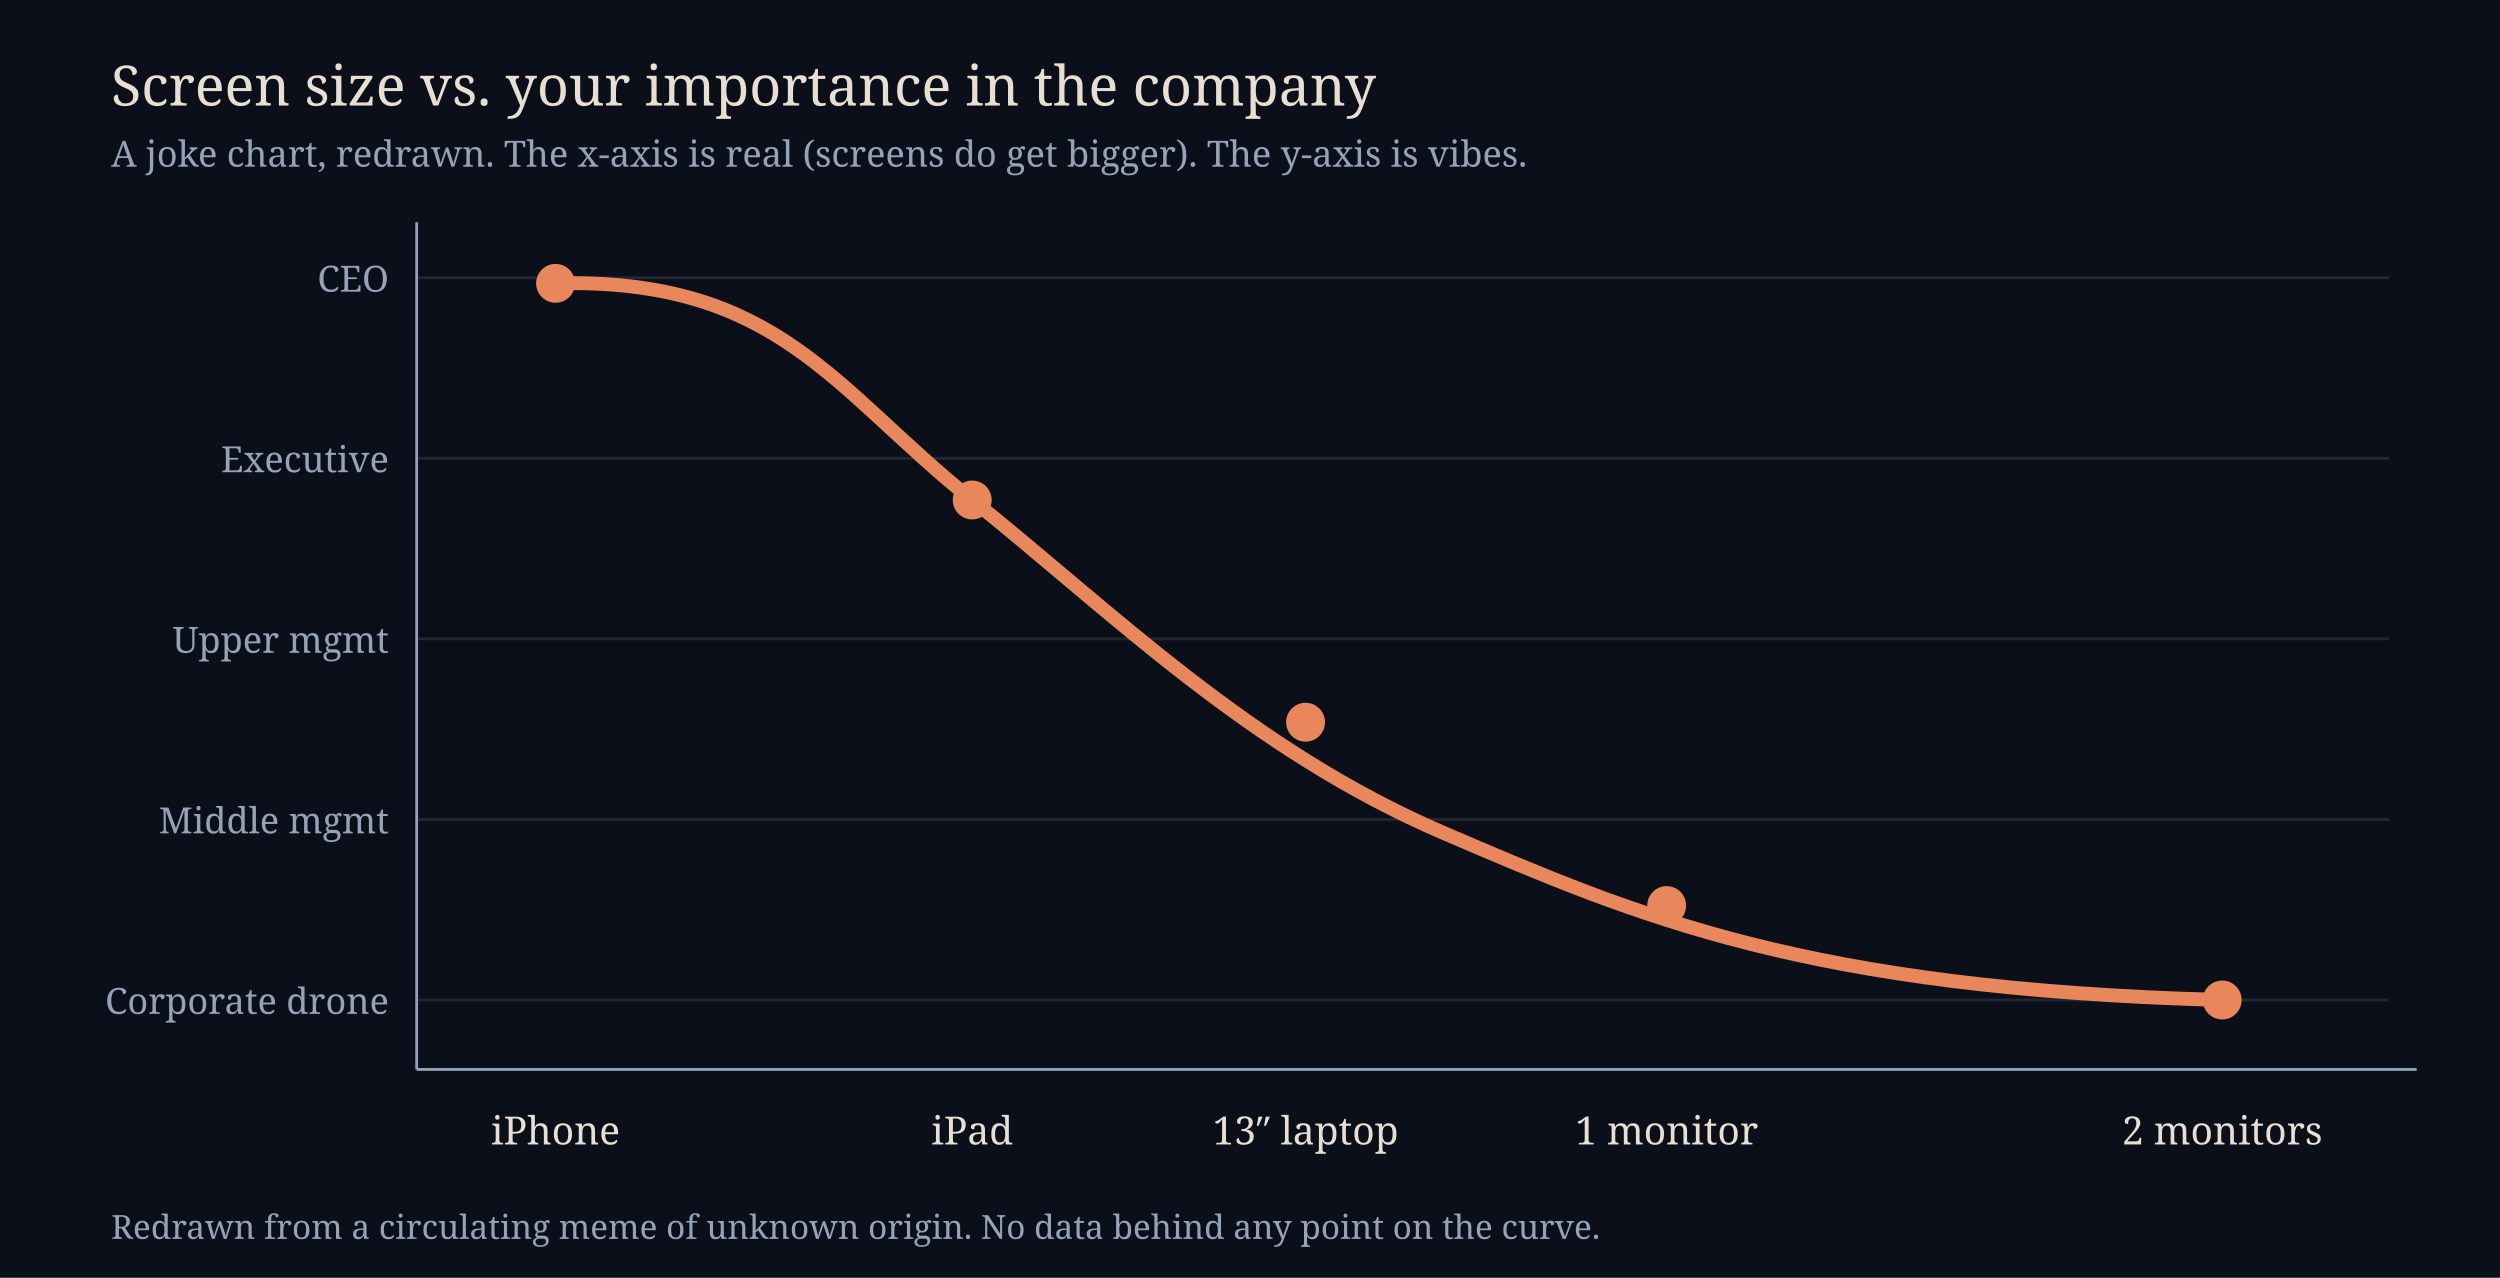
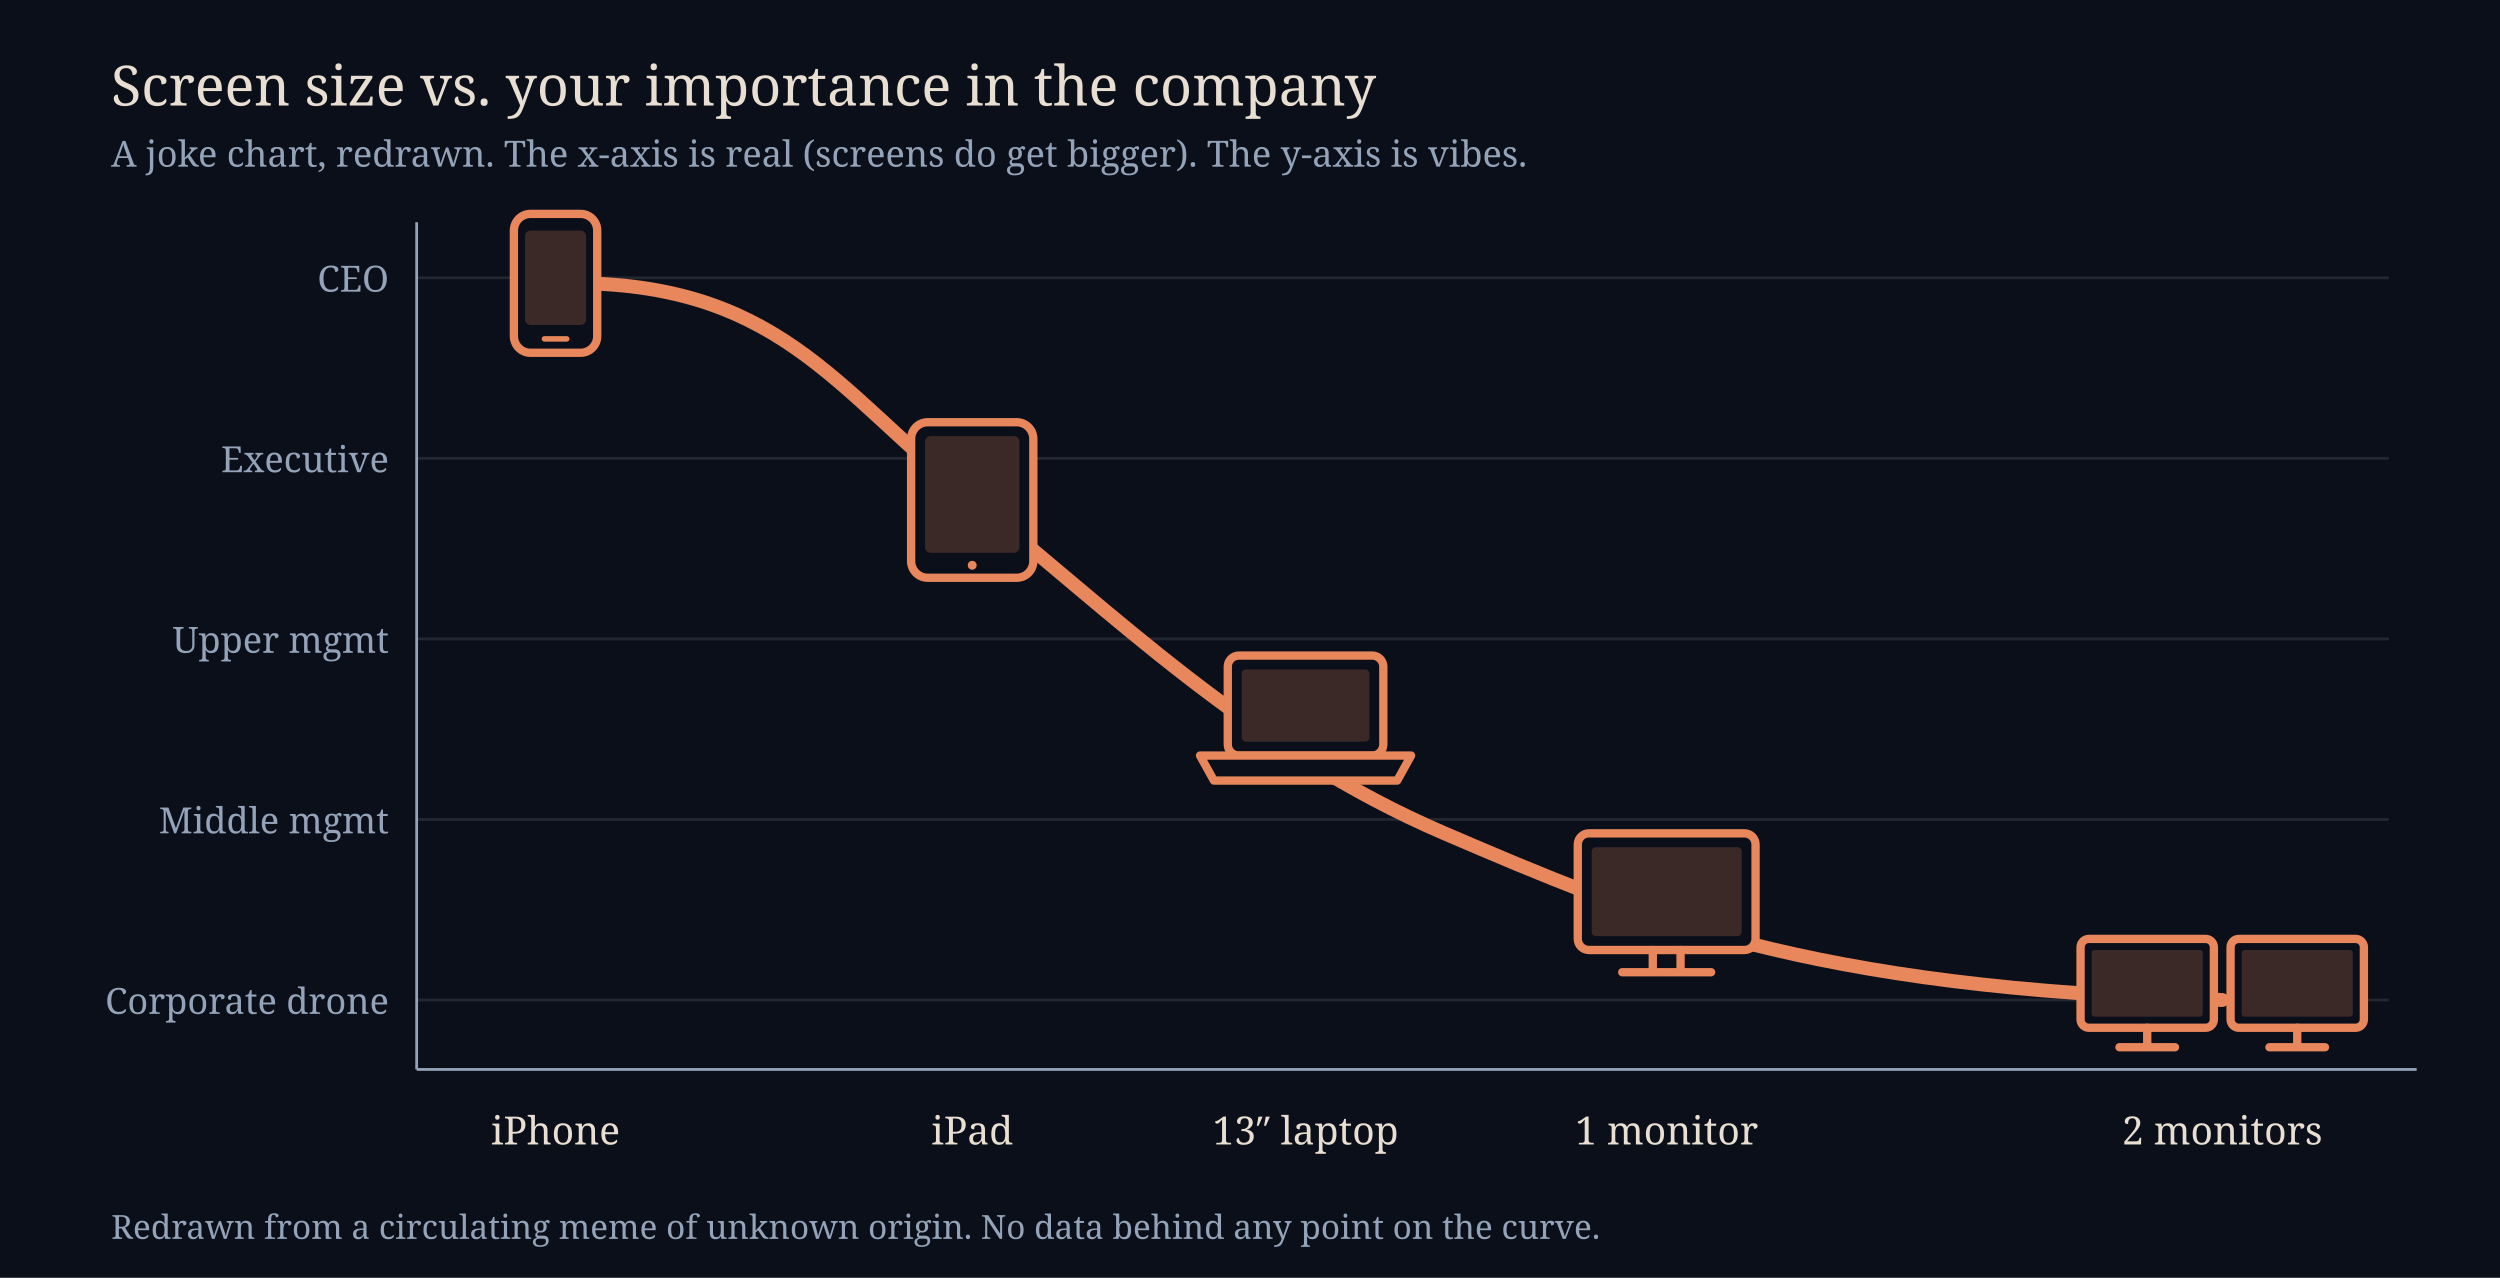
<svg xmlns="http://www.w3.org/2000/svg" viewBox="0 0 900 460" role="img" aria-label="A hand-redrawn line chart titled 'Correlation between screen size and your importance in the company'. The horizontal axis lists five devices from smallest to largest screen: iPhone, iPad, 13-inch laptop, one monitor, two monitors. The vertical axis lists five job levels from CEO at the top down to 'corporate slave' at the bottom. A smooth S-shaped curve falls from the CEO level at the iPhone to the bottom level at two monitors, passing through executive at the iPad, upper management at the laptop, and middle management at one monitor.">
  <rect width="900" height="460" fill="#0a0f1a" />
  <text x="40" y="38" font-family="Georgia, serif" font-size="20" fill="#e8dfd2">Screen size vs. your importance in the company</text>
  <text x="40" y="60" font-family="Georgia, serif" font-size="13" fill="#94a3b8">A joke chart, redrawn. The x-axis is real (screens do get bigger). The y-axis is vibes.</text>
  <g stroke="rgba(255,255,255,.10)">
    <line x1="150" y1="100" x2="860" y2="100" />
    <line x1="150" y1="165" x2="860" y2="165" />
    <line x1="150" y1="230" x2="860" y2="230" />
    <line x1="150" y1="295" x2="860" y2="295" />
    <line x1="150" y1="360" x2="860" y2="360" />
  </g>
  <g font-family="Georgia, serif" font-size="13" fill="#94a3b8" text-anchor="end">
    <text x="140" y="105">CEO</text>
    <text x="140" y="170">Executive</text>
    <text x="140" y="235">Upper mgmt</text>
    <text x="140" y="300">Middle mgmt</text>
    <text x="140" y="365">Corporate drone</text>
  </g>
  <line x1="150" y1="80" x2="150" y2="385" stroke="#94a3b8" />
  <line x1="150" y1="385" x2="870" y2="385" stroke="#94a3b8" />
  <path d="M200 102 C 280 100, 300 140, 350 180 S 450 270, 520 300 S 650 356, 800 360" fill="none" stroke="#e8865c" stroke-width="5" stroke-linecap="round" />
-   <g fill="#e8865c">
-     <circle cx="200" cy="102" r="7" />
-     <circle cx="350" cy="180" r="7" />
-     <circle cx="470" cy="260" r="7" />
-     <circle cx="600" cy="326" r="7" />
-     <circle cx="800" cy="360" r="7" />
+   <g fill="#0a0f1a" stroke="#e8865c" stroke-width="3" stroke-linejoin="round" stroke-linecap="round">
+     <g transform="translate(200 102)">
+       <rect x="-15" y="-25" width="30" height="50" rx="6" />
+       <rect x="-11" y="-19" width="22" height="34" rx="2" fill="#e8865c" fill-opacity=".22" stroke="none" />
+       <line x1="-4" y1="20" x2="4" y2="20" stroke-width="2" />
+     </g>
+     <g transform="translate(350 180)">
+       <rect x="-22" y="-28" width="44" height="56" rx="6" />
+       <rect x="-17" y="-23" width="34" height="42" rx="2" fill="#e8865c" fill-opacity=".22" stroke="none" />
+       <circle cx="0" cy="23.5" r="1.6" fill="#e8865c" stroke="none" />
+     </g>
+     <g transform="translate(470 260)">
+       <rect x="-28" y="-24" width="56" height="36" rx="4" />
+       <rect x="-23" y="-19" width="46" height="26" rx="1.5" fill="#e8865c" fill-opacity=".22" stroke="none" />
+       <path d="M-38 12 H38 L33 21 H-33 Z" />
+     </g>
+     <g transform="translate(600 326)">
+       <rect x="-32" y="-26" width="64" height="42" rx="4" />
+       <rect x="-27" y="-21" width="54" height="32" rx="1.5" fill="#e8865c" fill-opacity=".22" stroke="none" />
+       <path d="M-5 16 V23 M5 16 V23 M-16 24 H16" />
+     </g>
+     <g transform="translate(800 360)">
+       <g transform="translate(-27 0)">
+         <rect x="-24" y="-22" width="48" height="32" rx="3" />
+         <rect x="-20" y="-18" width="40" height="24" rx="1" fill="#e8865c" fill-opacity=".22" stroke="none" />
+         <path d="M0 10 V16 M-10 17 H10" />
+       </g>
+       <g transform="translate(27 0)">
+         <rect x="-24" y="-22" width="48" height="32" rx="3" />
+         <rect x="-20" y="-18" width="40" height="24" rx="1" fill="#e8865c" fill-opacity=".22" stroke="none" />
+         <path d="M0 10 V16 M-10 17 H10" />
+       </g>
+     </g>
  </g>
  <g font-family="Georgia, serif" font-size="14" fill="#e8dfd2" text-anchor="middle">
    <text x="200" y="412">iPhone</text>
    <text x="350" y="412">iPad</text>
    <text x="470" y="412">13″ laptop</text>
    <text x="600" y="412">1 monitor</text>
    <text x="800" y="412">2 monitors</text>
  </g>
  <text x="40" y="446" font-family="Georgia, serif" font-size="12" fill="#94a3b8">Redrawn from a circulating meme of unknown origin. No data behind any point on the curve.</text>
</svg>
